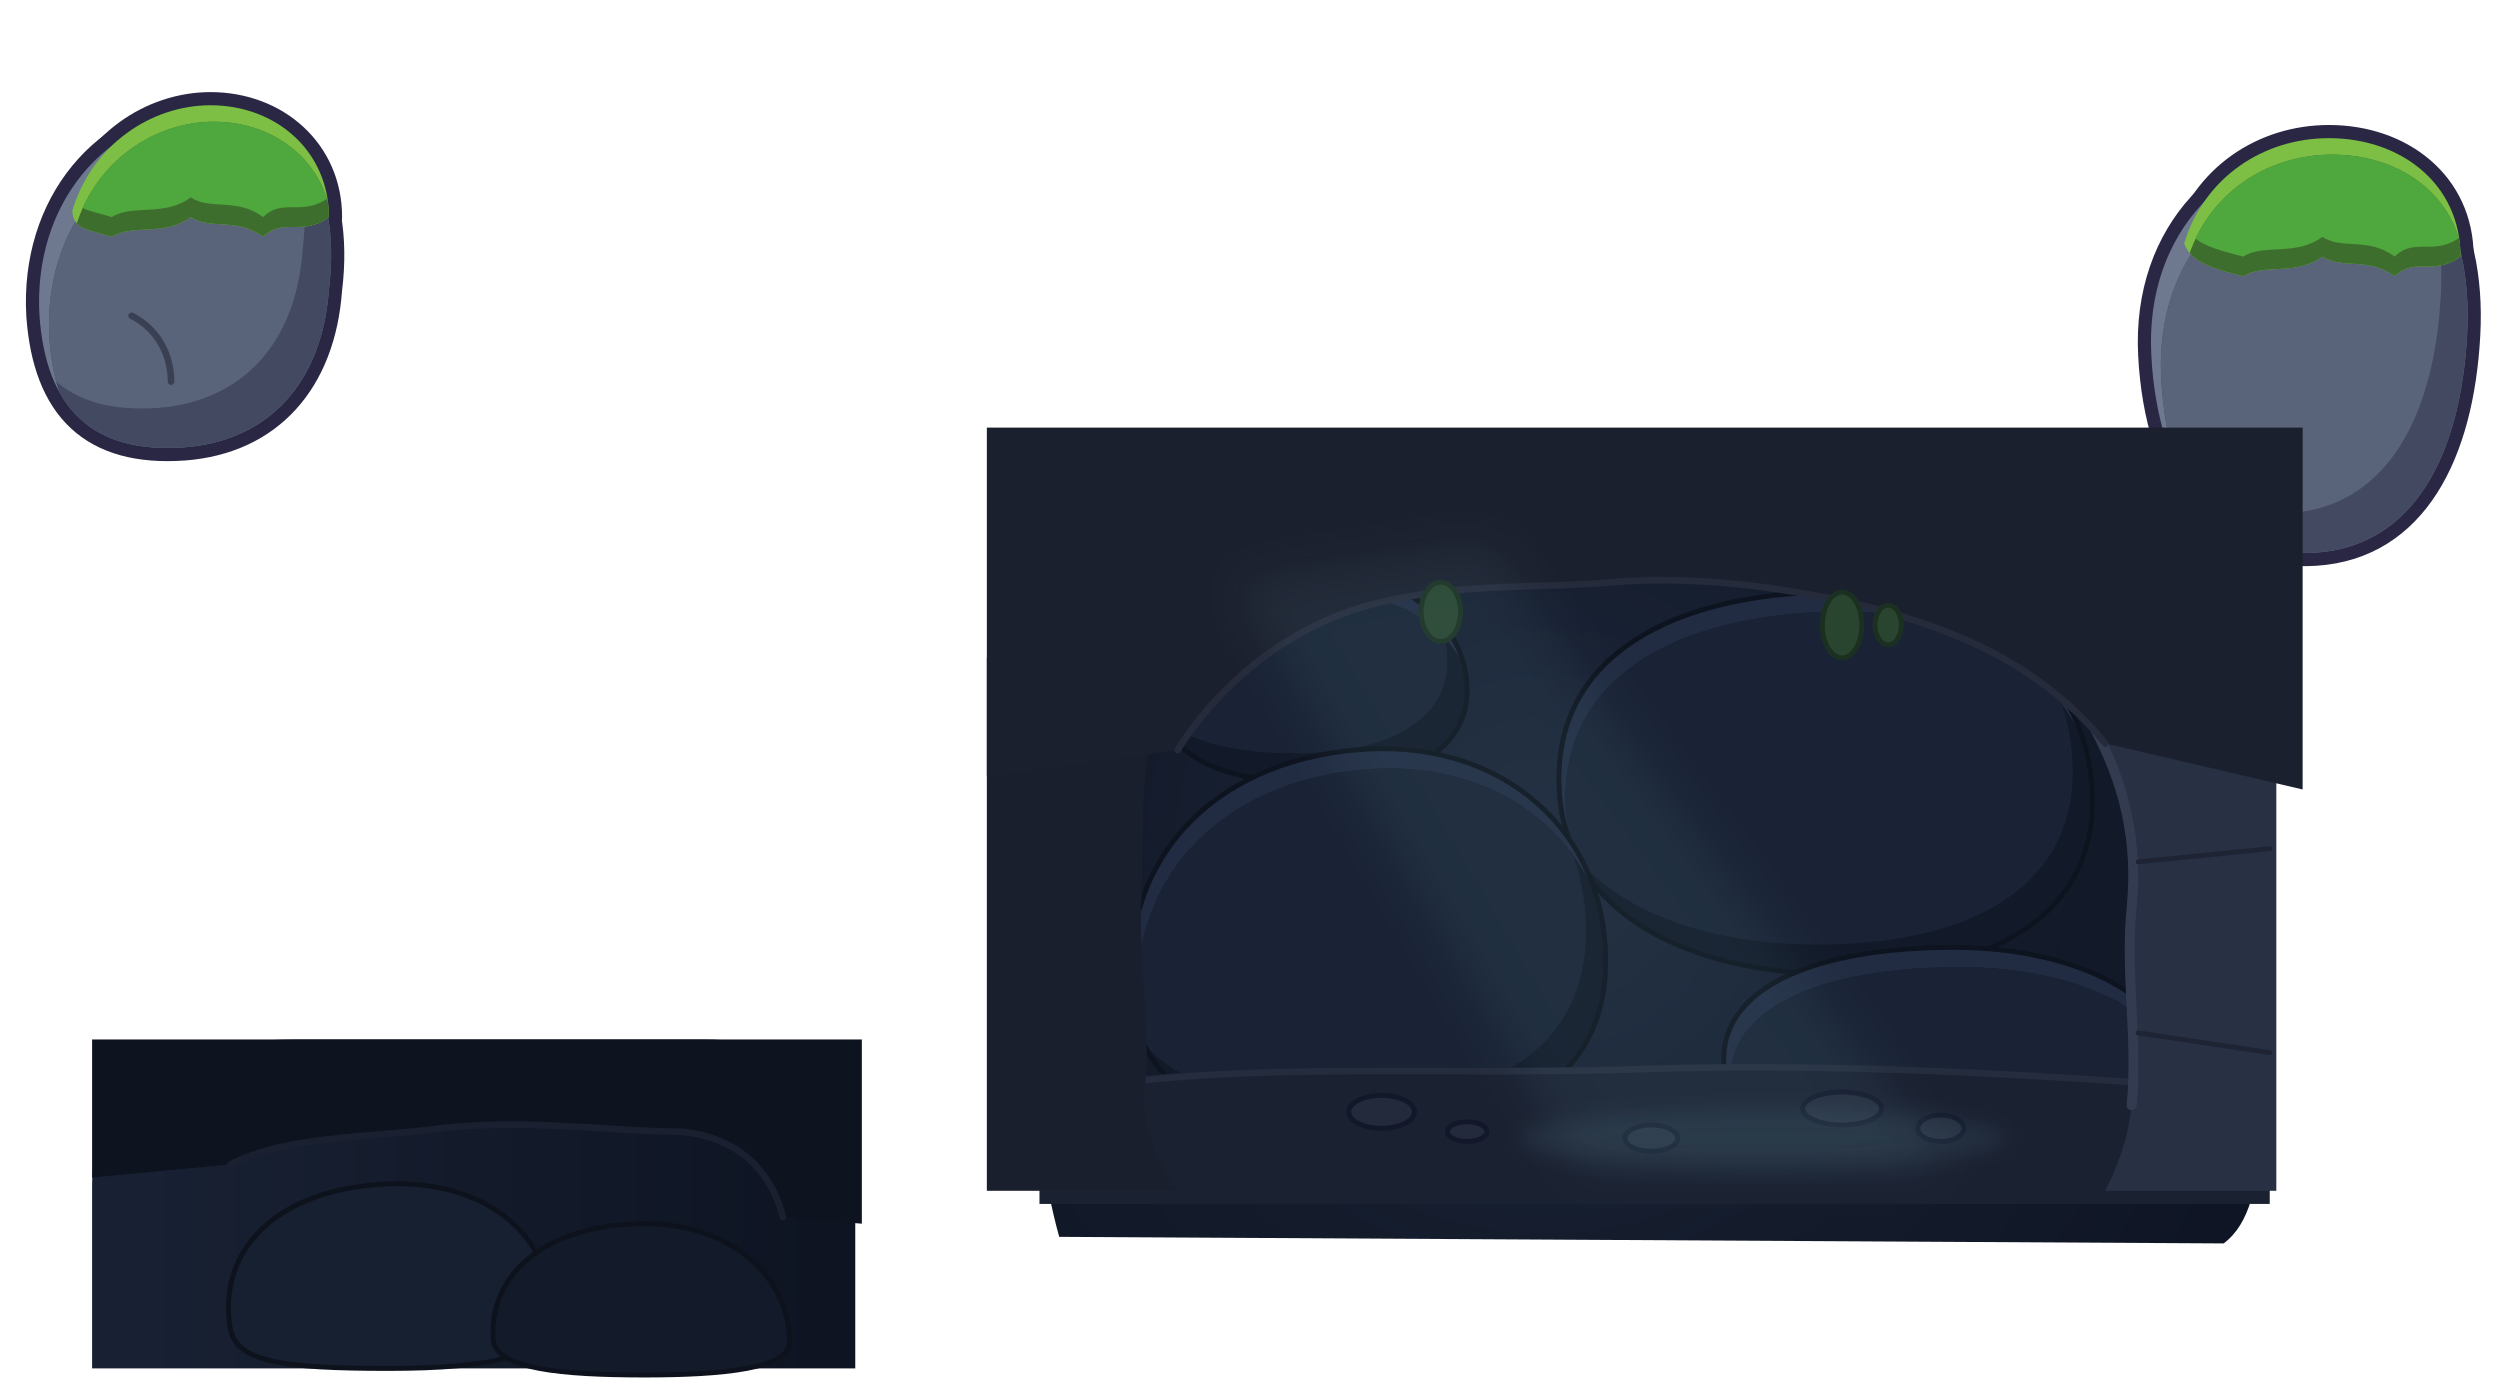
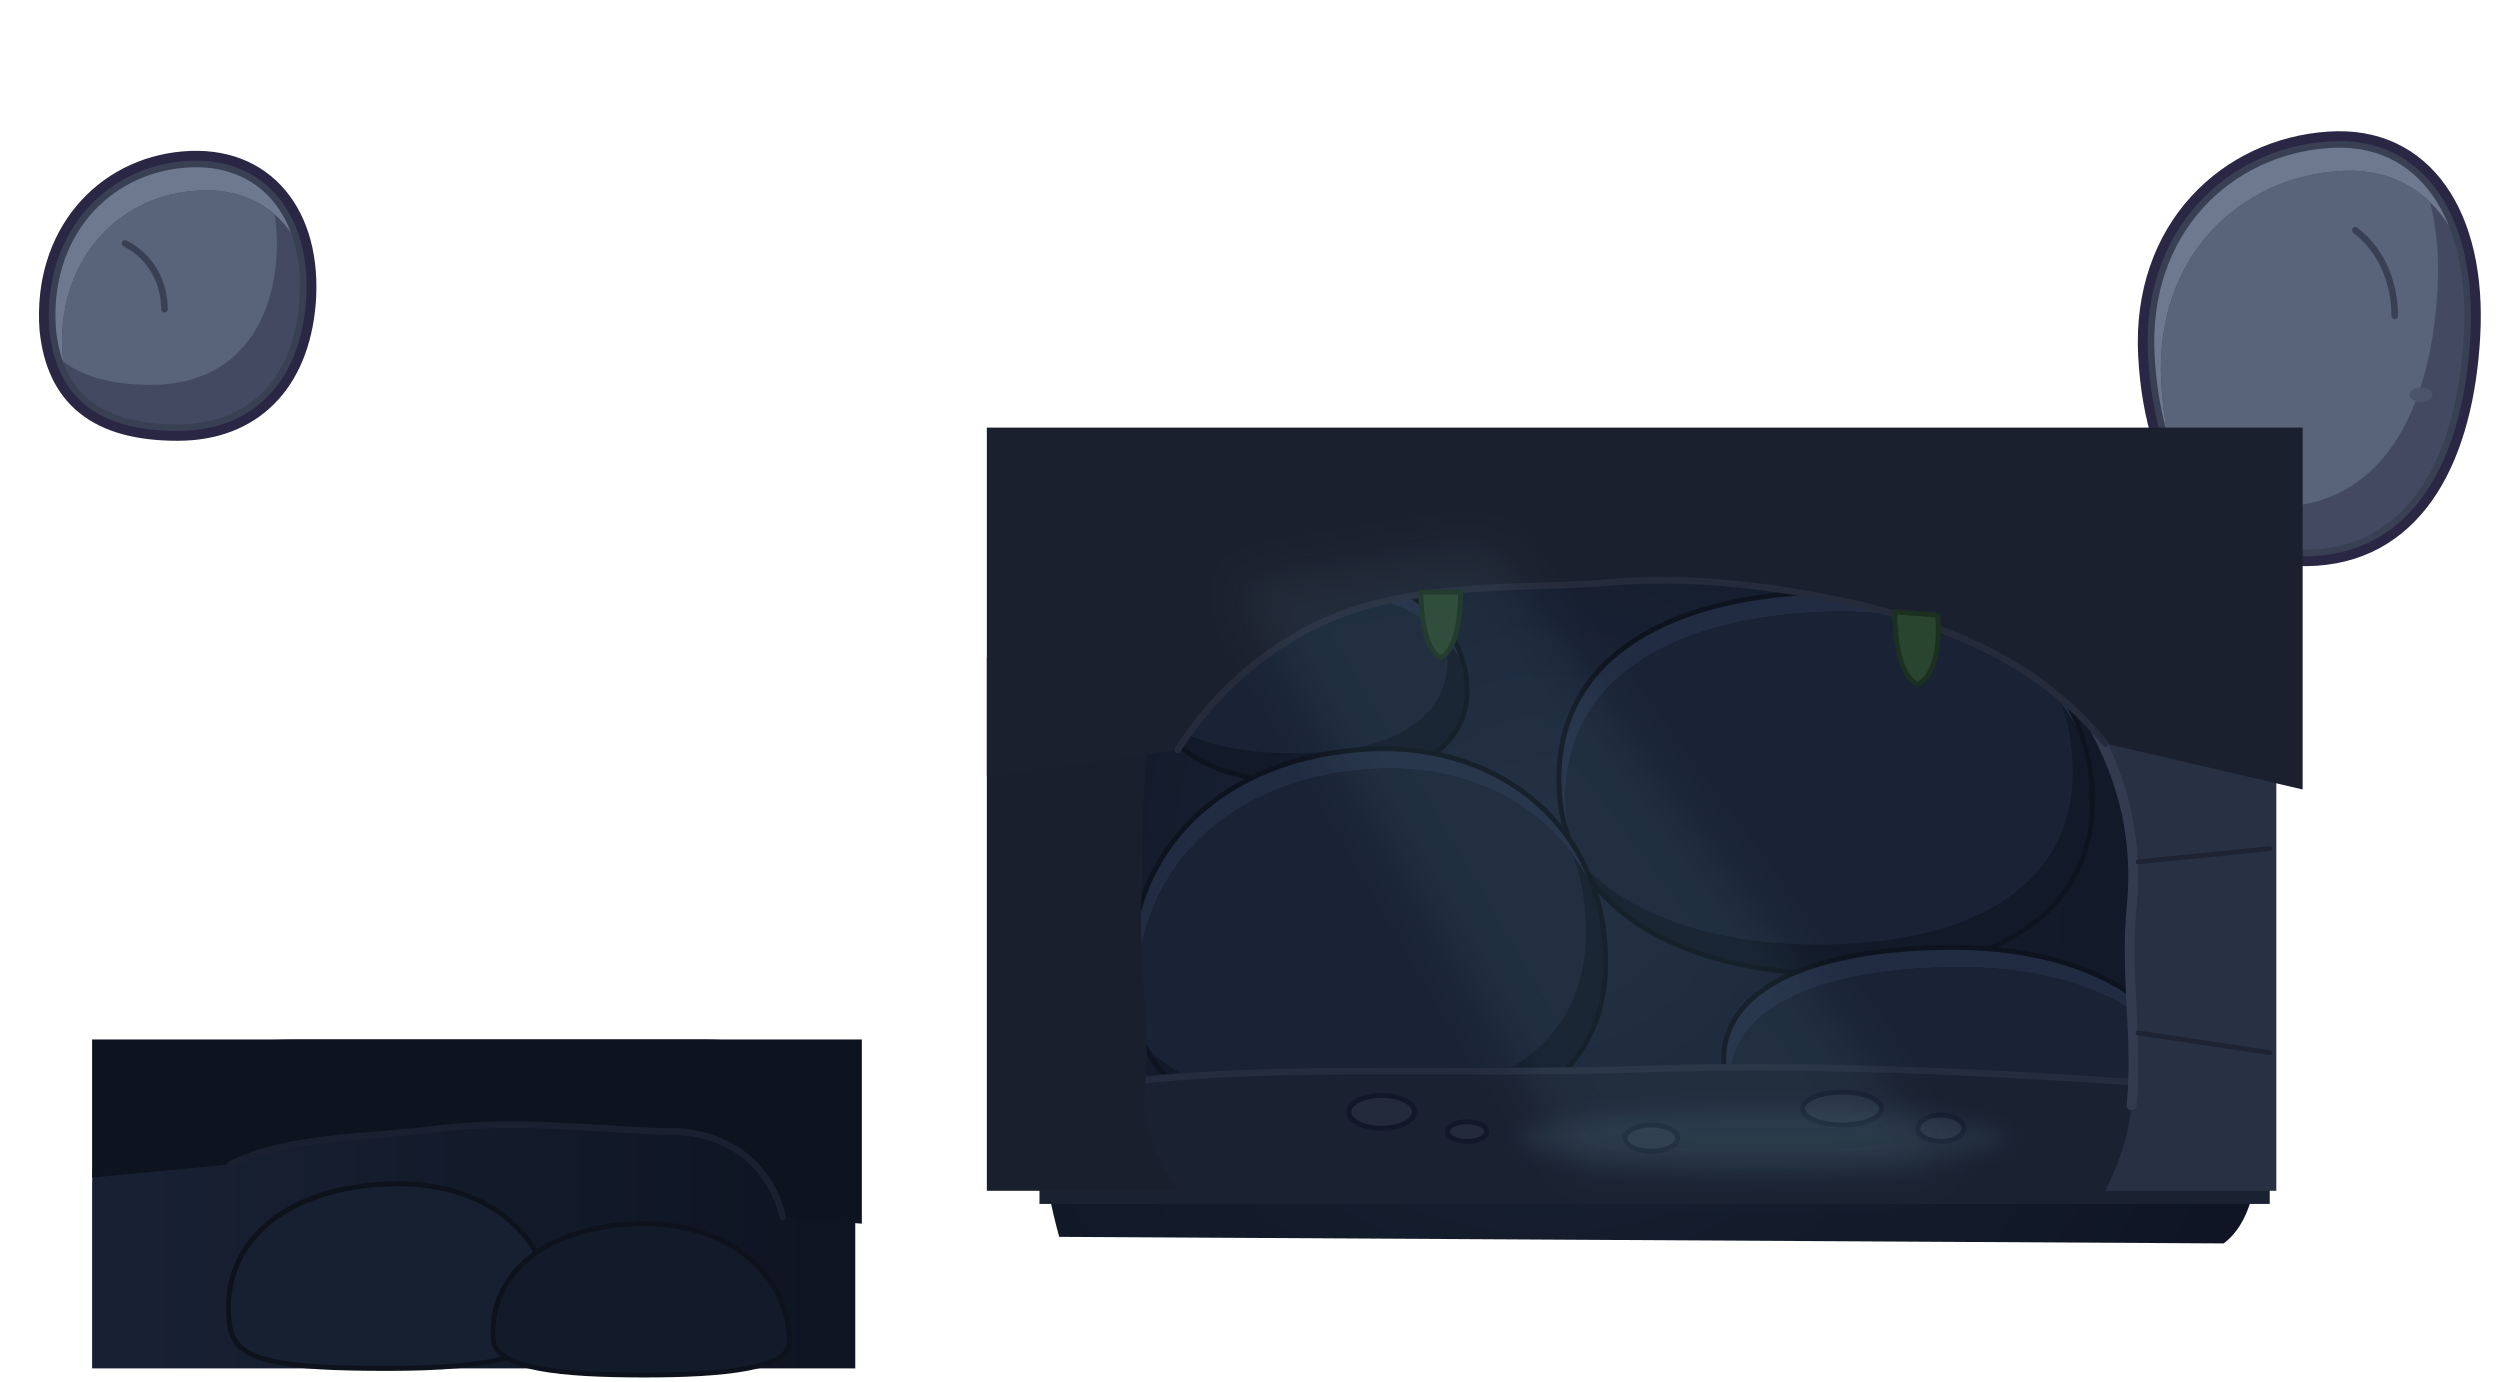
<svg xmlns="http://www.w3.org/2000/svg" width="760" height="420" viewBox="0 0 760 420">
  <defs>
    <radialGradient id="gCave" gradientUnits="userSpaceOnUse" cx="470" cy="262" r="230">
      <stop offset="0" stop-color="#1C263A" />
      <stop offset="0.55" stop-color="#141C2C" />
      <stop offset="1" stop-color="#0F1524" />
    </radialGradient>
    <linearGradient id="gCrev" gradientUnits="userSpaceOnUse" x1="40" y1="0" x2="250" y2="0">
      <stop offset="0" stop-color="#182133" />
      <stop offset="1" stop-color="#0E1422" />
    </linearGradient>
    <filter id="fSoft" x="-40%" y="-40%" width="180%" height="180%">
      <feGaussianBlur stdDeviation="7" />
    </filter>
    <filter id="fSoft2" x="-40%" y="-40%" width="180%" height="180%">
      <feGaussianBlur stdDeviation="3" />
    </filter>
    <path id="fr1" d="M 654 108 C 652 70 678 46 708 44 C 736 42 752 66 750 102 C 748 138 734 166 704 168 C 674 170 656 146 654 108 Z" />
-     <path id="fr2" d="M 12 96 C 10 62 32 36 62 34 C 90 32 104 56 100 88 C 98 116 82 134 56 136 C 28 138 14 124 12 96 Z" />
-     <path id="frc1" d="M 664 74 C 670 54 688 42 708 42 C 730 42 748 56 748 78 C 740 84 734 78 728 84 C 720 78 712 82 706 78 C 698 84 688 80 682 84 C 674 82 666 80 664 74 Z" />
-     <path id="frc2" d="M 22 64 C 28 44 46 32 64 32 C 84 32 100 46 100 66 C 92 72 86 66 80 72 C 72 66 64 70 58 66 C 50 72 40 68 34 72 C 28 70 22 70 22 64 Z" />
+     <path id="fr2" d="M 16 100 C 14 72 32 52 56 50 C 80 48 94 66 92 92 C 90 116 76 130 54 130 C 30 130 18 120 16 100 Z" />
    <clipPath id="kfr1">
      <use href="#fr1" />
    </clipPath>
    <clipPath id="jfr1">
-       <use href="#fr1" transform="translate(3 7)" />
+       <use href="#fr1" transform="translate(3 8)" />
    </clipPath>
    <clipPath id="kfr2">
      <use href="#fr2" />
    </clipPath>
    <clipPath id="jfr2">
-       <use href="#fr2" transform="translate(3 7)" />
-     </clipPath>
-     <clipPath id="kfrc1">
-       <use href="#frc1" />
-     </clipPath>
-     <clipPath id="jfrc1">
-       <use href="#frc1" transform="translate(1 5)" />
-     </clipPath>
-     <clipPath id="kfrc2">
-       <use href="#frc2" />
-     </clipPath>
-     <clipPath id="jfrc2">
-       <use href="#frc2" transform="translate(1 5)" />
+       <use href="#fr2" transform="translate(3 8)" />
    </clipPath>
    <path id="bw1" d="M 344 304 C 340 262 368 232 412 228 C 454 224 486 250 488 288 C 490 320 470 340 430 344 C 384 348 348 338 344 304 Z" />
    <path id="bw2" d="M 474 240 C 472 202 504 182 552 180 C 600 178 634 202 636 240 C 638 274 612 294 566 296 C 518 298 476 280 474 240 Z" />
    <path id="bw3" d="M 524 322 C 524 300 552 288 594 288 C 632 288 662 304 662 326 C 662 348 642 358 598 358 C 554 358 524 346 524 322 Z" />
    <path id="bw4" d="M 352 210 C 352 188 372 174 400 174 C 428 174 446 190 446 210 C 446 228 428 238 400 238 C 372 238 352 230 352 210 Z" />
    <clipPath id="kbw1">
      <use href="#bw1" />
    </clipPath>
    <clipPath id="jbw1">
      <use href="#bw1" transform="translate(2 6)" />
    </clipPath>
    <clipPath id="kbw2">
      <use href="#bw2" />
    </clipPath>
    <clipPath id="jbw2">
      <use href="#bw2" transform="translate(2 6)" />
    </clipPath>
    <clipPath id="kbw3">
      <use href="#bw3" />
    </clipPath>
    <clipPath id="jbw3">
      <use href="#bw3" transform="translate(2 6)" />
    </clipPath>
    <clipPath id="kbw4">
      <use href="#bw4" />
    </clipPath>
    <clipPath id="jbw4">
      <use href="#bw4" transform="translate(2 6)" />
    </clipPath>
  </defs>
  <g stroke-linejoin="round" stroke-linecap="round">
    <g fill="#2A2745" stroke="#2A2745" stroke-width="8">
      <use href="#fr1" />
      <use href="#fr2" />
-       <use href="#frc1" />
-       <use href="#frc2" />
    </g>
    <g clip-path="url(#kfr1)">
      <use href="#fr1" fill="#6E7990" />
      <g clip-path="url(#jfr1)">
        <use href="#fr1" fill="#424960" />
-         <use href="#fr1" fill="#596379" transform="translate(-8 -12)" />
+         <use href="#fr1" fill="#596379" transform="translate(-9 -14)" />
      </g>
+       <path d="M 716 70 C 724 76 728 86 728 96" fill="none" stroke="#3A4054" stroke-width="2" />
+       <ellipse cx="736" cy="120" rx="3.5" ry="2.2" fill="#4C5469" />
    </g>
+     <use href="#fr1" fill="none" stroke="#3A4054" stroke-width="2" />
    <g clip-path="url(#kfr2)">
      <use href="#fr2" fill="#6E7990" />
      <g clip-path="url(#jfr2)">
        <use href="#fr2" fill="#424960" />
-         <use href="#fr2" fill="#596379" transform="translate(-8 -12)" />
+         <use href="#fr2" fill="#596379" transform="translate(-8 -13)" />
      </g>
-       <path d="M 40 96 C 48 100 52 108 52 116" fill="none" stroke="#3A4054" stroke-width="2" />
+       <path d="M 38 74 C 46 78 50 86 50 94" fill="none" stroke="#3A4054" stroke-width="2" />
    </g>
-     <g clip-path="url(#kfrc1)">
-       <use href="#frc1" fill="#7DBE45" />
-       <g clip-path="url(#jfrc1)">
-         <use href="#frc1" fill="#3E6E2E" />
-         <use href="#frc1" fill="#4FA83D" transform="translate(0 -6)" />
-       </g>
-     </g>
-     <g clip-path="url(#kfrc2)">
-       <use href="#frc2" fill="#7DBE45" />
-       <g clip-path="url(#jfrc2)">
-         <use href="#frc2" fill="#3E6E2E" />
-         <use href="#frc2" fill="#4FA83D" transform="translate(0 -6)" />
-       </g>
-     </g>
+     <use href="#fr2" fill="none" stroke="#3A4054" stroke-width="2" />
    <path d="M 322 376 C 312 340 314 300 316 262 C 318 222 326 190 350 168 C 380 142 430 140 480 140 C 540 140 610 146 650 174 C 682 196 690 240 688 286 C 686 330 692 366 676 378 Z" fill="url(#gCave)" />
    <g clip-path="url(#kbw4)">
      <use href="#bw4" fill="#212C42" />
      <g clip-path="url(#jbw4)">
        <use href="#bw4" fill="#121A29" />
        <use href="#bw4" fill="#192335" transform="translate(-6 -9)" />
      </g>
    </g>
    <use href="#bw4" fill="none" stroke="#0E141F" stroke-width="1.5" />
    <g clip-path="url(#kbw2)">
      <use href="#bw2" fill="#212C42" />
      <g clip-path="url(#jbw2)">
        <use href="#bw2" fill="#121A29" />
        <use href="#bw2" fill="#192335" transform="translate(-6 -9)" />
      </g>
    </g>
    <use href="#bw2" fill="none" stroke="#0E141F" stroke-width="1.5" />
    <g clip-path="url(#kbw1)">
      <use href="#bw1" fill="#212C42" />
      <g clip-path="url(#jbw1)">
        <use href="#bw1" fill="#121A29" />
        <use href="#bw1" fill="#192335" transform="translate(-6 -9)" />
      </g>
    </g>
    <use href="#bw1" fill="none" stroke="#0E141F" stroke-width="1.5" />
    <g clip-path="url(#kbw3)">
      <use href="#bw3" fill="#212C42" />
      <g clip-path="url(#jbw3)">
        <use href="#bw3" fill="#121A29" />
        <use href="#bw3" fill="#192335" transform="translate(-6 -9)" />
      </g>
    </g>
    <use href="#bw3" fill="none" stroke="#0E141F" stroke-width="1.5" />
    <path d="M 316 366 L 316 330 C 380 322 440 326 500 324 C 560 322 620 326 690 330 L 690 366 Z" fill="#1A2131" />
    <path d="M 336 330 C 380 323 440 327 500 325 C 560 323 620 327 664 330" fill="none" stroke="#242C3D" stroke-width="2" />
    <g fill="#222A3B" stroke="#12182A" stroke-width="1.5">
      <ellipse cx="420" cy="338" rx="10" ry="5" />
      <ellipse cx="446" cy="344" rx="6" ry="3" />
      <ellipse cx="560" cy="337" rx="12" ry="5" />
      <ellipse cx="590" cy="343" rx="7" ry="4" />
      <ellipse cx="502" cy="346" rx="8" ry="4" />
    </g>
    <path d="M 352 216 C 346 234 348 252 347 272 C 346 292 350 312 348 332 C 347 344 352 352 358 362 L 300 362 L 300 200 Z" fill="#1A1F2D" />
    <path d="M 636 218 C 646 236 650 256 648 276 C 646 296 650 316 648 336 C 647 346 644 354 640 362 L 692 362 L 692 196 Z" fill="#283044" />
    <path d="M 636 220 C 646 238 650 256 648 276 C 646 296 650 316 648 336" fill="none" stroke="#333B51" stroke-width="3" />
    <g fill="none" stroke="#1E2434" stroke-width="1.5">
      <path d="M 650 262 L 690 258" />
      <path d="M 650 314 L 690 320" />
    </g>
    <path d="M 300 236 L 300 130 L 700 130 L 700 240 L 640 226 C 622 204 598 192 566 184 C 540 178 514 175 490 177 C 468 179 446 177 420 183 C 394 189 372 206 358 228 Z" fill="#1B202E" />
    <path d="M 358 228 C 372 206 394 189 420 183 C 446 177 468 179 490 177 C 514 175 540 178 566 184 C 598 192 622 204 640 226" fill="none" stroke="#252B3B" stroke-width="2" />
    <g fill="#29452F" stroke="#1C3022" stroke-width="1.5">
-       <ellipse cx="438" cy="186" rx="6" ry="9" />
-       <ellipse cx="560" cy="190" rx="6" ry="10" />
-       <ellipse cx="574" cy="190" rx="4" ry="6" />
+       <path d="M 432 180 C 432 190 434 198 438 200 C 442 198 444 190 444 180 Z" />
+       <path d="M 576 186 C 576 196 578 206 583 208 C 588 206 590 196 589 187 Z" />
    </g>
    <polygon points="376,178 452,166 592,356 480,356" fill="#8FD3E0" opacity="0.07" filter="url(#fSoft)" />
    <ellipse cx="536" cy="346" rx="74" ry="9" fill="#8FD3E0" opacity="0.08" filter="url(#fSoft2)" />
    <path d="M 28 416 L 28 360 C 28 330 50 316 90 316 L 214 316 C 248 316 260 334 260 370 L 260 416 Z" fill="url(#gCrev)" />
    <path d="M 70 404 C 66 380 84 362 116 360 C 148 358 168 376 168 400 C 168 412 150 416 118 416 C 86 416 72 414 70 404 Z" fill="#172031" stroke="#0D121C" stroke-width="1.5" />
    <path d="M 150 408 C 148 386 168 372 196 372 C 222 372 240 388 240 408 C 240 416 220 418 196 418 C 170 418 152 416 150 408 Z" fill="#131B2B" stroke="#0D121C" stroke-width="1.5" />
    <path d="M 28 316 L 262 316 L 262 372 L 238 370 C 234 354 222 345 206 344 C 186 344 160 340 134 343 C 112 346 88 345 70 354 L 28 358 Z" fill="#0E1320" />
    <path d="M 70 354 C 88 345 112 346 134 343 C 160 340 186 344 206 344 C 222 345 234 354 238 370" fill="none" stroke="#1A2030" stroke-width="2" />
  </g>
</svg>
